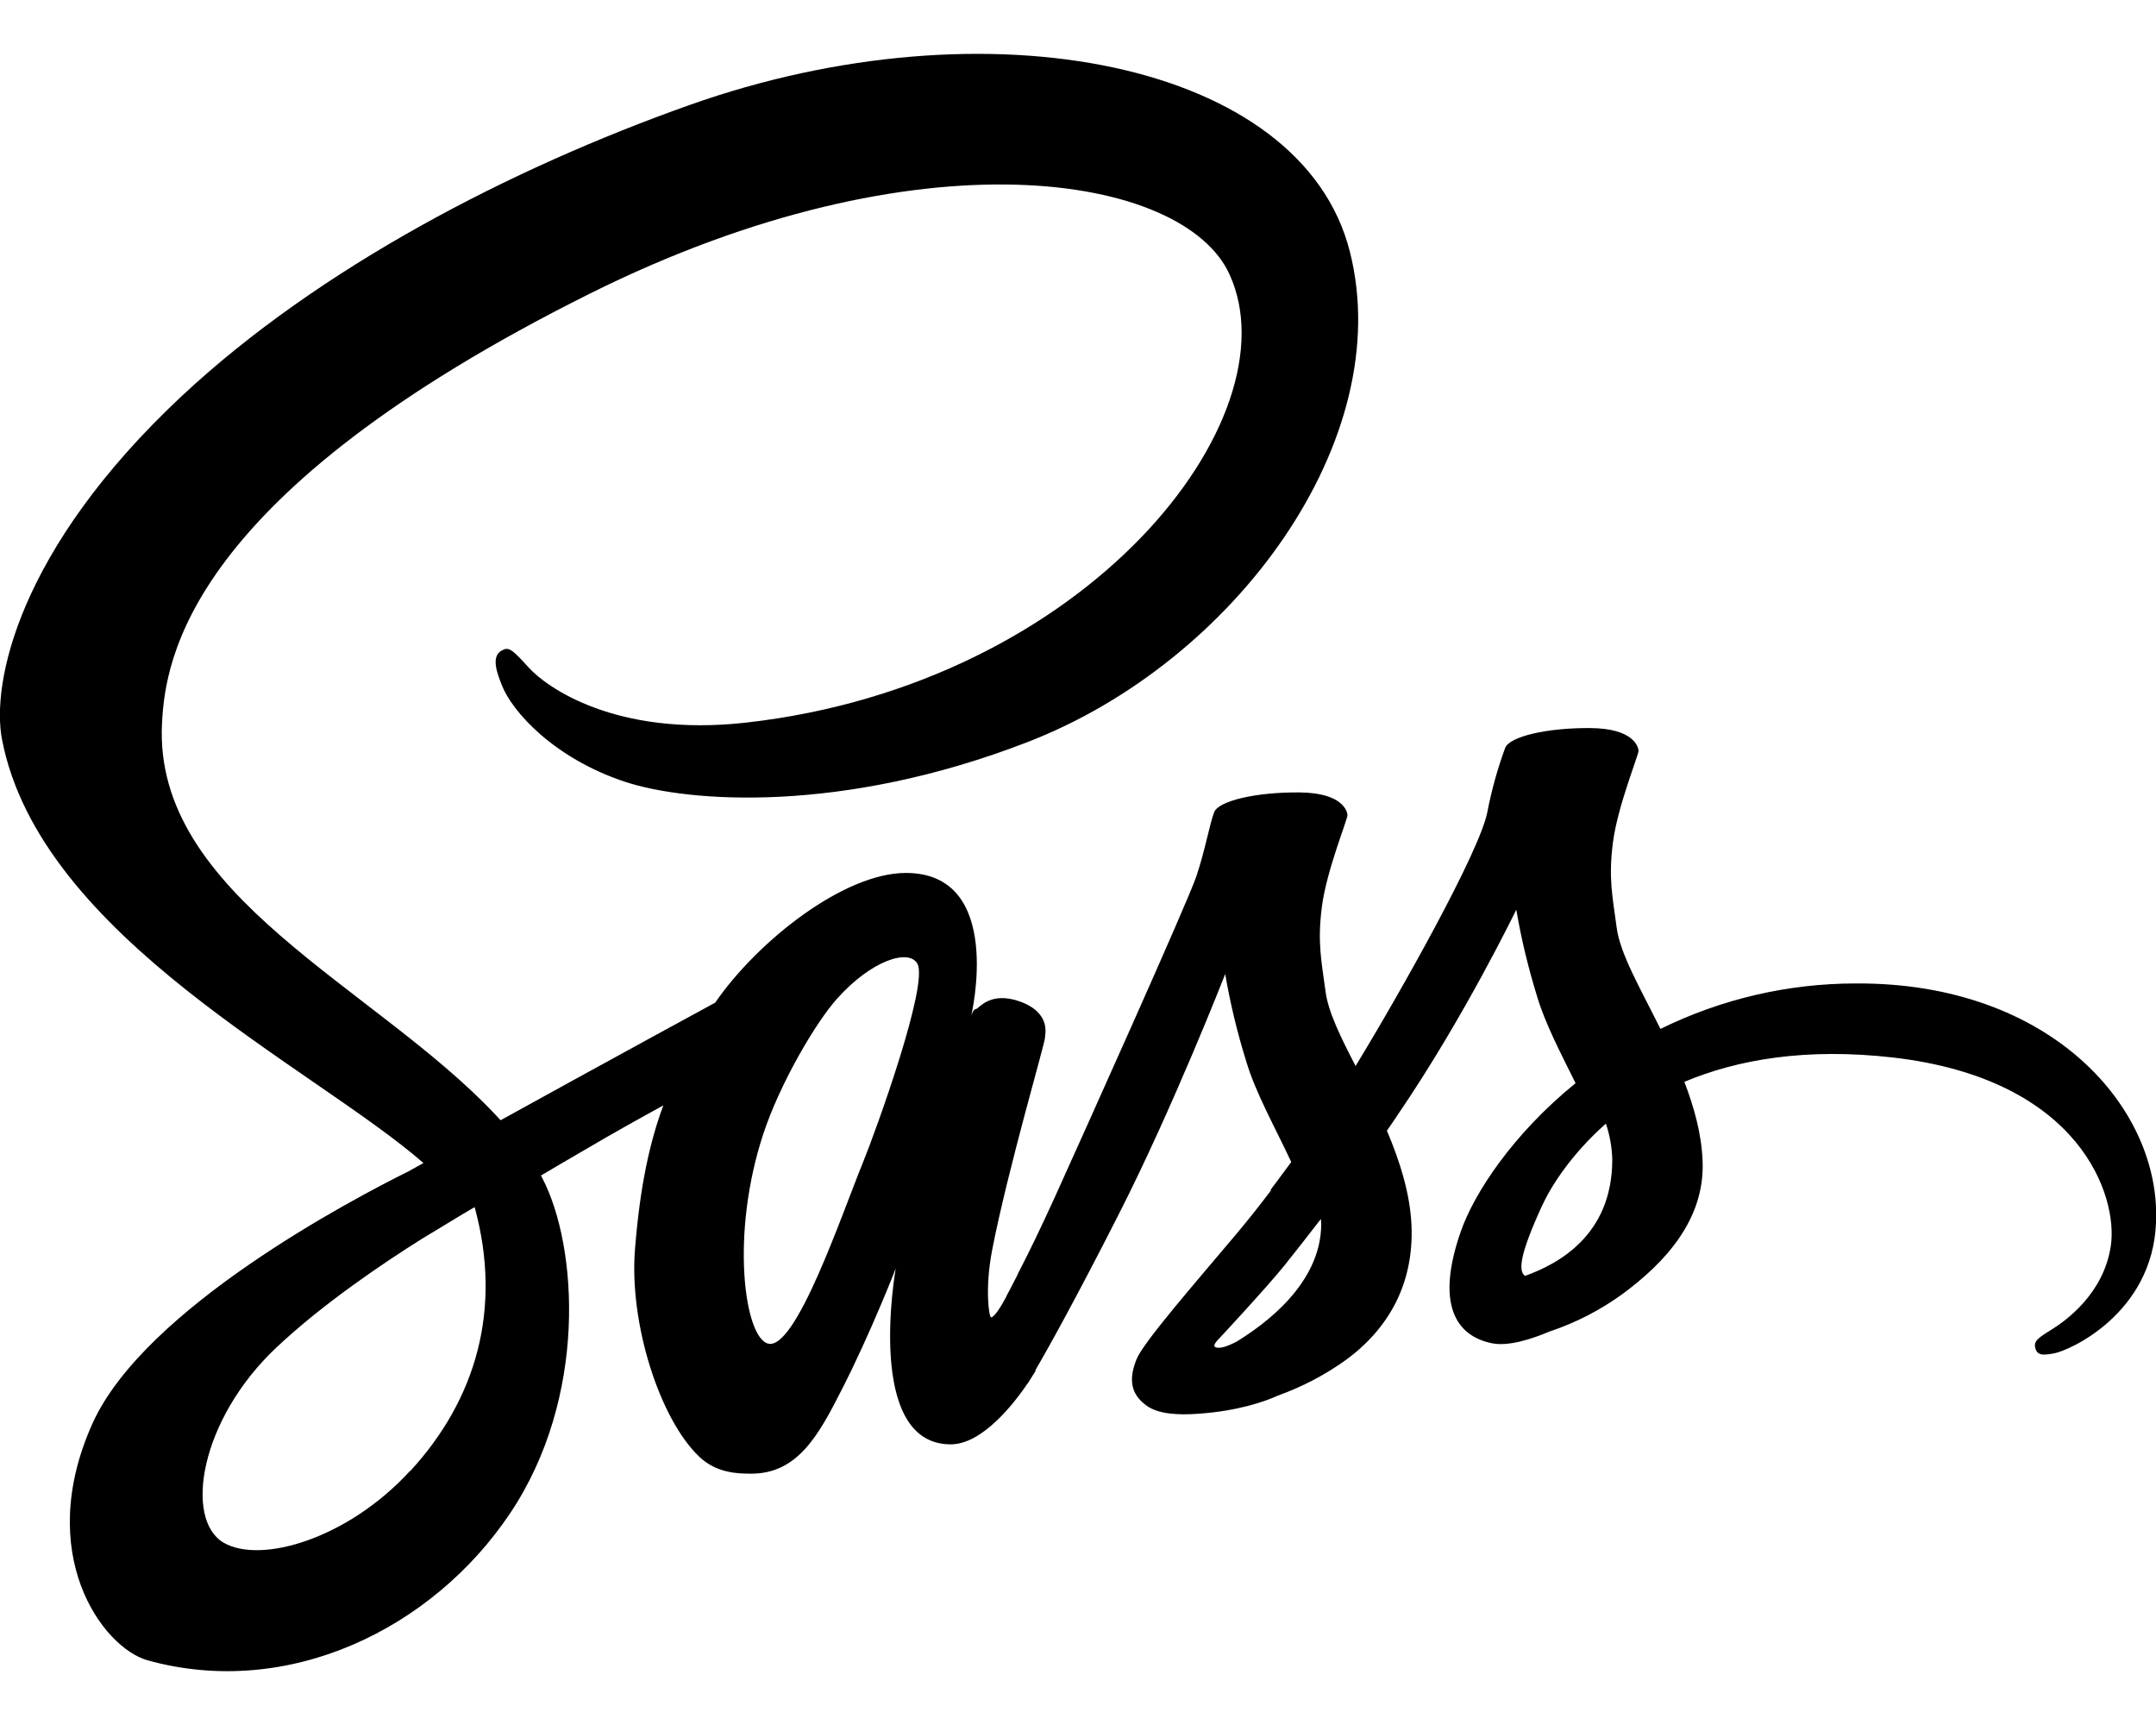
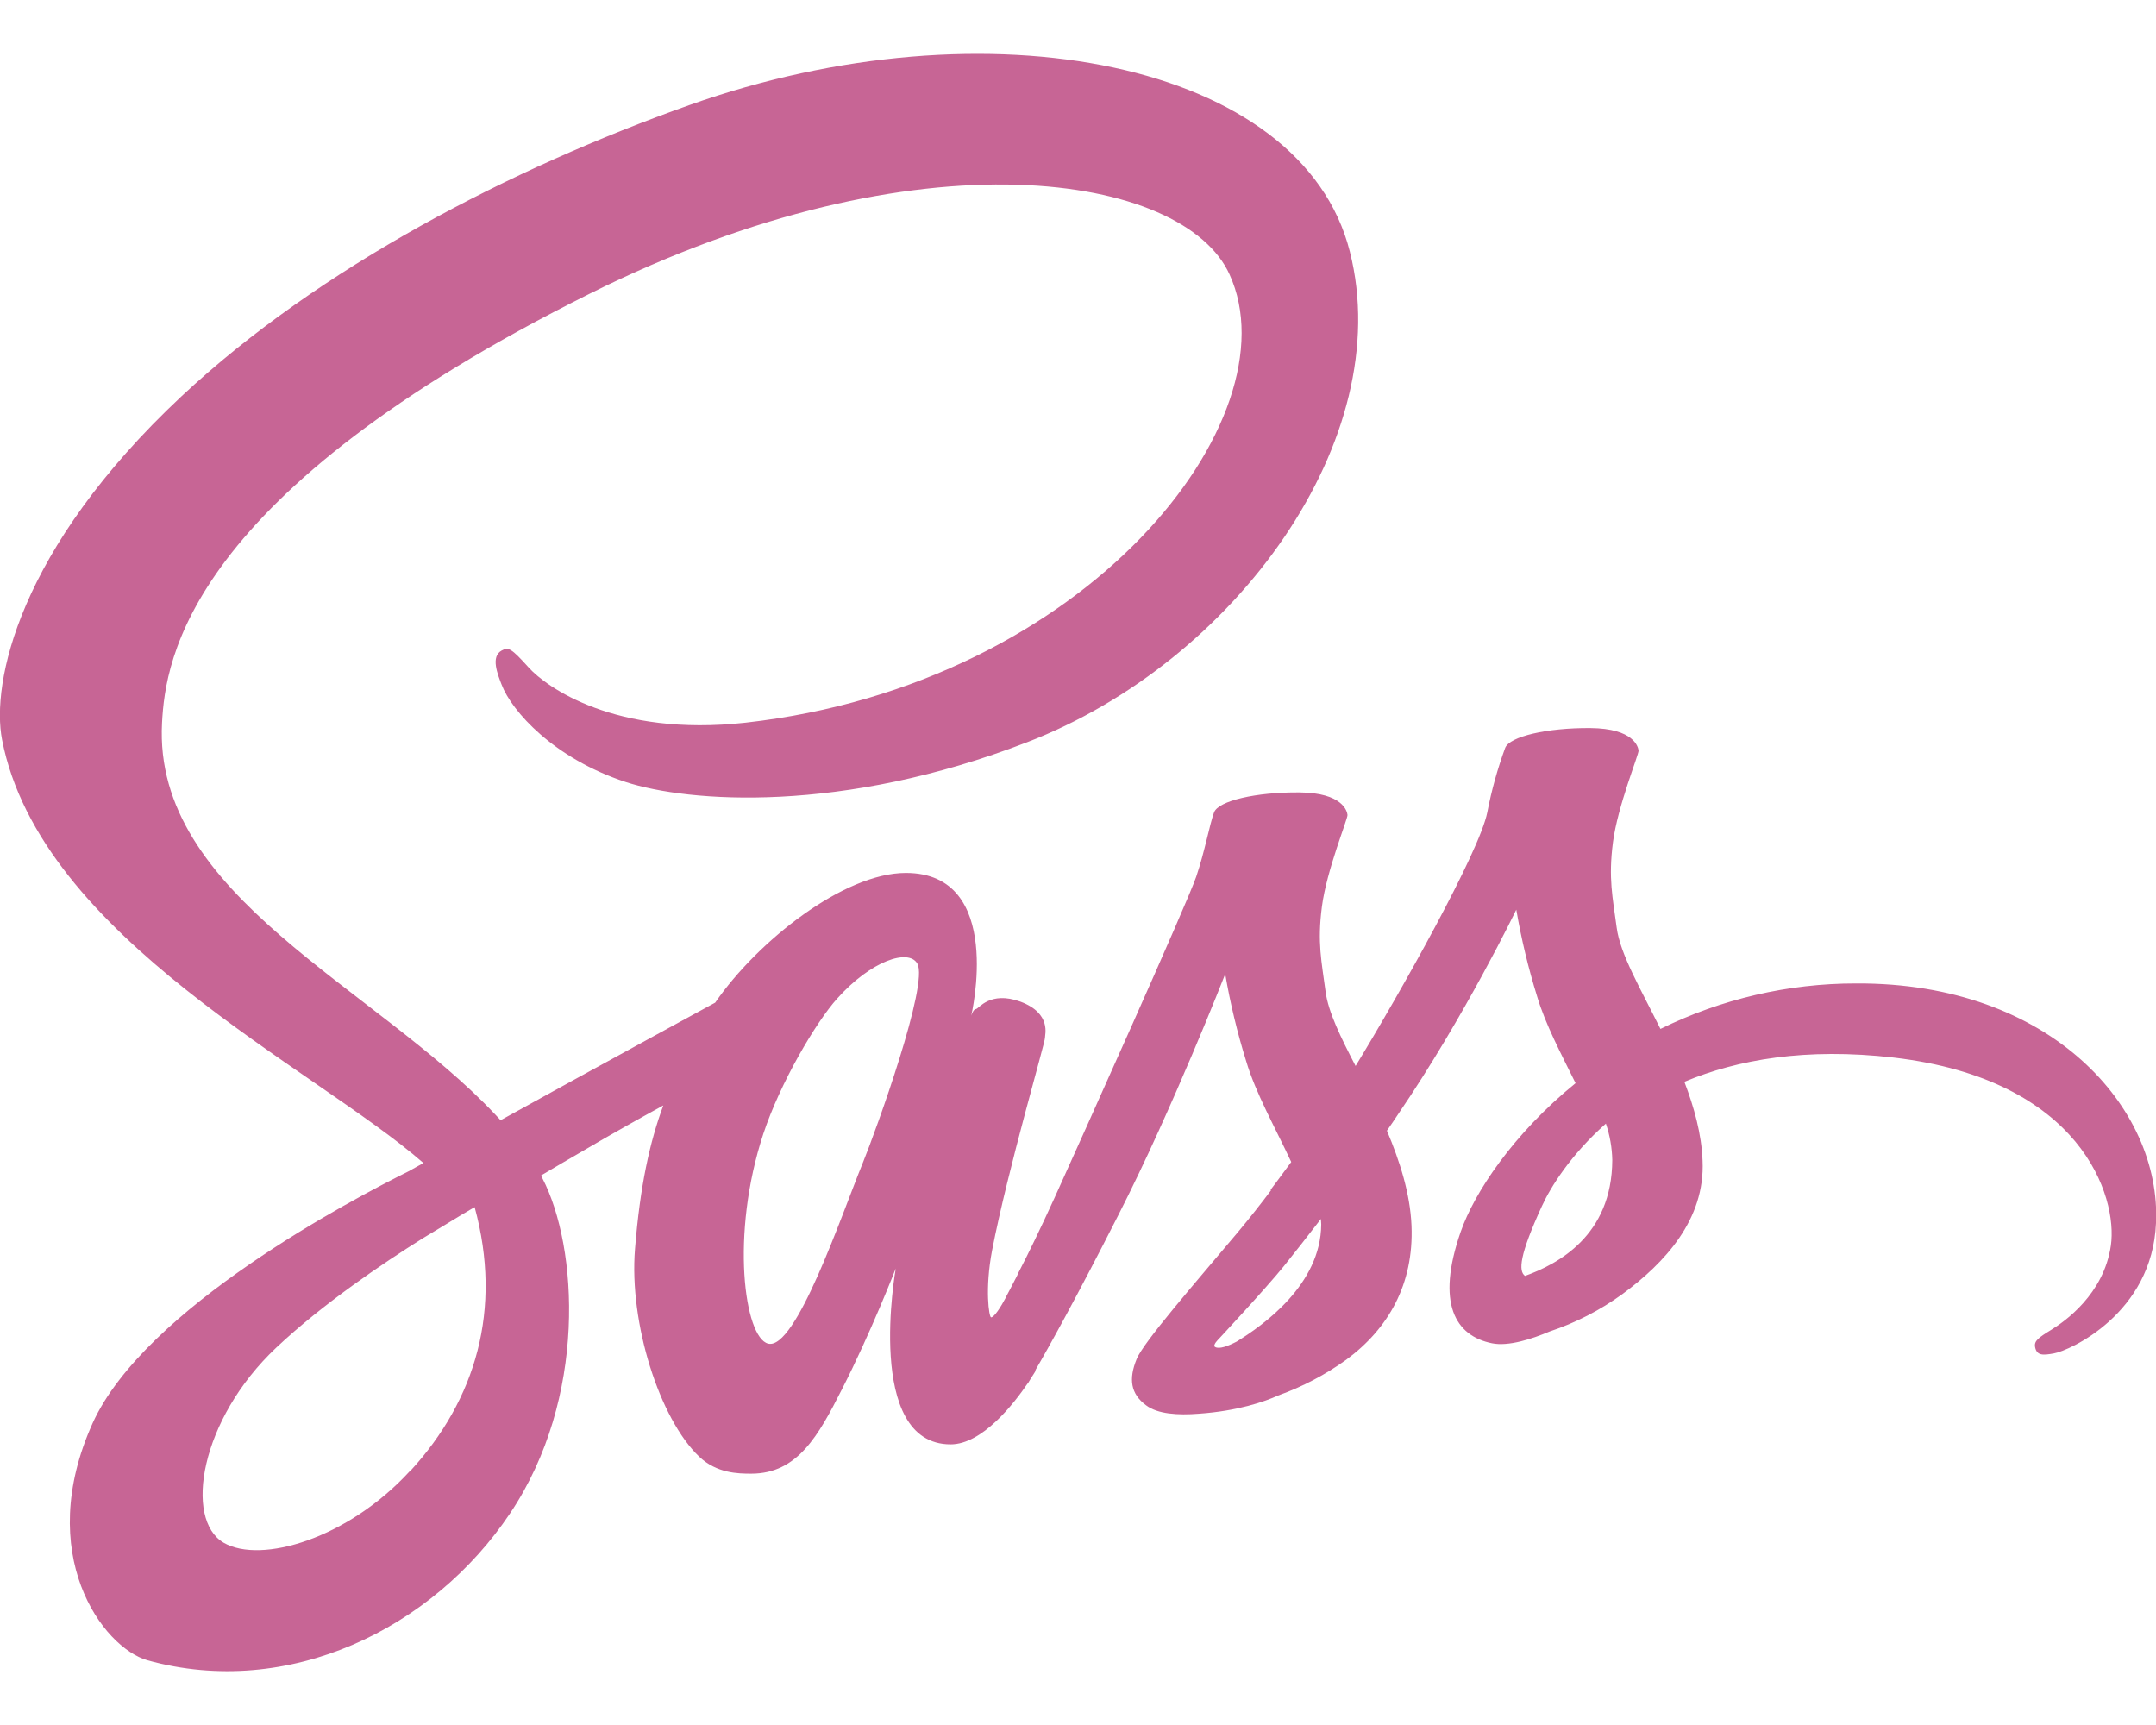
<svg xmlns="http://www.w3.org/2000/svg" width="1.2rem" height="1.2rem" viewBox="0 0 640 512">
-   <path d="M301.8 378.9c-.3 .6-.6 1.1 0 0zm249.1-87a131.2 131.2 0 0 0 -58 13.5c-5.9-11.9-12-22.3-13-30.1-1.2-9.1-2.5-14.5-1.1-25.3s7.7-26.1 7.6-27.2-1.4-6.6-14.3-6.7-24 2.5-25.3 5.9a122.8 122.8 0 0 0 -5.3 19.1c-2.3 11.7-25.8 53.5-39.1 75.3-4.4-8.5-8.1-16-8.9-22-1.2-9.1-2.5-14.5-1.1-25.3s7.7-26.1 7.6-27.2-1.4-6.6-14.3-6.7-24 2.5-25.3 5.9-2.7 11.4-5.3 19.1-33.9 77.3-42.1 95.4c-4.2 9.2-7.8 16.6-10.4 21.6-.4 .8-.7 1.3-.9 1.7 .3-.5 .5-1 .5-.8-2.2 4.3-3.5 6.7-3.5 6.7v.1c-1.7 3.2-3.6 6.1-4.5 6.1-.6 0-1.9-8.4 .3-19.9 4.7-24.2 15.8-61.8 15.7-63.1-.1-.7 2.1-7.2-7.3-10.7-9.1-3.3-12.4 2.2-13.2 2.2s-1.4 2-1.4 2 10.1-42.4-19.4-42.4c-18.4 0-44 20.2-56.6 38.5-7.9 4.3-25 13.6-43 23.5-6.9 3.8-14 7.7-20.7 11.4-.5-.5-.9-1-1.4-1.5-35.8-38.2-101.9-65.2-99.1-116.5 1-18.7 7.5-67.8 127.1-127.4 98-48.8 176.4-35.4 189.8-5.6 19.4 42.5-41.9 121.6-143.7 133-38.8 4.3-59.2-10.7-64.3-16.3-5.3-5.9-6.1-6.2-8.1-5.1-3.3 1.8-1.2 7 0 10.1 3 7.9 15.5 21.9 36.8 28.9 18.7 6.1 64.2 9.5 119.2-11.8 61.8-23.8 109.9-90.1 95.8-145.6C386.5 18.3 293-.2 204.6 31.2c-52.7 18.7-109.7 48.1-150.7 86.4-48.7 45.6-56.5 85.3-53.3 101.9 11.4 58.9 92.6 97.3 125.1 125.7-1.6 .9-3.1 1.7-4.5 2.5-16.3 8.1-78.2 40.5-93.7 74.7-17.5 38.8 2.9 66.6 16.3 70.4 41.8 11.6 84.6-9.3 107.6-43.6s20.2-79.1 9.6-99.5c-.1-.3-.3-.5-.4-.8 4.2-2.5 8.5-5 12.8-7.5 8.3-4.9 16.4-9.4 23.5-13.3-4 10.8-6.9 23.8-8.4 42.6-1.8 22 7.3 50.5 19.1 61.7 5.2 4.9 11.5 5 15.4 5 13.8 0 20-11.4 26.9-25 8.5-16.6 16-35.9 16-35.9s-9.4 52.2 16.3 52.2c9.4 0 18.8-12.1 23-18.3v.1s.2-.4 .7-1.2c1-1.5 1.5-2.4 1.5-2.4v-.3c3.8-6.5 12.1-21.4 24.6-46 16.2-31.8 31.7-71.5 31.7-71.5a201.2 201.2 0 0 0 6.2 25.8c2.8 9.5 8.7 19.9 13.4 30-3.8 5.2-6.1 8.2-6.1 8.2a.3 .3 0 0 0 .1 .2c-3 4-6.4 8.3-9.9 12.5-12.8 15.2-28 32.6-30 37.6-2.4 5.9-1.8 10.3 2.8 13.7 3.4 2.6 9.4 3 15.7 2.5 11.5-.8 19.6-3.6 23.5-5.4a82.2 82.2 0 0 0 20.2-10.6c12.5-9.2 20.1-22.4 19.4-39.8-.4-9.6-3.5-19.2-7.3-28.2 1.1-1.6 2.3-3.3 3.4-5C434.8 301.7 450.1 270 450.1 270a201.2 201.2 0 0 0 6.2 25.8c2.4 8.1 7.1 17 11.4 25.7-18.6 15.1-30.1 32.6-34.1 44.1-7.4 21.3-1.6 30.9 9.3 33.1 4.9 1 11.9-1.3 17.1-3.5a79.5 79.5 0 0 0 21.6-11.1c12.5-9.2 24.6-22.1 23.8-39.6-.3-7.9-2.5-15.8-5.4-23.4 15.7-6.6 36.1-10.2 62.1-7.2 55.7 6.5 66.6 41.3 64.5 55.8s-13.8 22.6-17.7 25-5.1 3.3-4.8 5.1c.5 2.6 2.3 2.5 5.6 1.9 4.6-.8 29.2-11.8 30.3-38.7 1.6-34-31.1-71.4-89-71.1zm-429.2 144.7c-18.4 20.1-44.2 27.7-55.3 21.3C54.6 451 59.3 421.4 82 400c13.8-13 31.6-25 43.4-32.4 2.7-1.6 6.6-4 11.4-6.9 .8-.5 1.2-.7 1.2-.7 .9-.6 1.9-1.1 2.9-1.7 8.3 30.4 .3 57.2-19.1 78.3zm134.4-91.4c-6.4 15.7-19.9 55.7-28.1 53.6-7-1.8-11.3-32.3-1.4-62.3 5-15.1 15.6-33.1 21.9-40.1 10.1-11.3 21.2-14.9 23.8-10.4 3.5 5.9-12.2 49.4-16.2 59.2zm111 53c-2.7 1.4-5.2 2.3-6.4 1.6-.9-.5 1.1-2.4 1.1-2.4s13.9-14.9 19.4-21.7c3.2-4 6.9-8.7 10.9-13.9 0 .5 .1 1 .1 1.6-.1 17.9-17.3 30-25.1 34.8zm85.6-19.5c-2-1.4-1.7-6.1 5-20.7 2.6-5.7 8.6-15.3 19-24.5a36.2 36.2 0 0 1 1.9 10.8c-.1 22.5-16.2 30.9-25.9 34.4z" />
+   <path fill="#c76595" d="M301.8 378.9c-.3 .6-.6 1.1 0 0zm249.1-87a131.2 131.2 0 0 0 -58 13.5c-5.9-11.9-12-22.3-13-30.1-1.2-9.1-2.5-14.5-1.1-25.3s7.7-26.1 7.6-27.2-1.4-6.6-14.3-6.7-24 2.5-25.3 5.9a122.8 122.8 0 0 0 -5.3 19.1c-2.3 11.7-25.8 53.5-39.1 75.3-4.4-8.5-8.1-16-8.9-22-1.2-9.1-2.5-14.5-1.1-25.3s7.7-26.1 7.6-27.2-1.4-6.6-14.3-6.7-24 2.5-25.3 5.9-2.7 11.4-5.3 19.1-33.9 77.3-42.1 95.4c-4.2 9.2-7.8 16.6-10.4 21.6-.4 .8-.7 1.3-.9 1.7 .3-.5 .5-1 .5-.8-2.2 4.3-3.5 6.7-3.5 6.7v.1c-1.7 3.2-3.6 6.1-4.5 6.1-.6 0-1.9-8.4 .3-19.9 4.7-24.2 15.8-61.8 15.7-63.1-.1-.7 2.1-7.2-7.3-10.7-9.1-3.3-12.4 2.2-13.2 2.2s-1.4 2-1.4 2 10.1-42.4-19.4-42.4c-18.4 0-44 20.2-56.6 38.5-7.9 4.3-25 13.6-43 23.5-6.9 3.8-14 7.7-20.7 11.4-.5-.5-.9-1-1.4-1.5-35.8-38.2-101.9-65.2-99.1-116.5 1-18.7 7.5-67.8 127.1-127.4 98-48.8 176.4-35.4 189.8-5.6 19.4 42.5-41.9 121.6-143.7 133-38.8 4.3-59.2-10.7-64.3-16.3-5.3-5.9-6.1-6.2-8.1-5.1-3.3 1.8-1.2 7 0 10.1 3 7.9 15.5 21.9 36.8 28.9 18.7 6.1 64.2 9.5 119.2-11.8 61.8-23.8 109.9-90.1 95.8-145.6C386.5 18.3 293-.2 204.6 31.2c-52.7 18.7-109.7 48.1-150.7 86.4-48.7 45.6-56.5 85.3-53.3 101.9 11.4 58.9 92.6 97.3 125.1 125.7-1.6 .9-3.1 1.7-4.5 2.5-16.3 8.1-78.2 40.5-93.7 74.7-17.5 38.8 2.9 66.6 16.3 70.4 41.8 11.6 84.6-9.3 107.6-43.6s20.2-79.1 9.6-99.5c-.1-.3-.3-.5-.4-.8 4.2-2.5 8.5-5 12.8-7.5 8.3-4.9 16.4-9.4 23.5-13.3-4 10.8-6.9 23.8-8.4 42.6-1.8 22 7.3 50.5 19.1 61.7 5.2 4.9 11.5 5 15.4 5 13.8 0 20-11.4 26.9-25 8.5-16.6 16-35.9 16-35.9s-9.4 52.2 16.3 52.2c9.4 0 18.8-12.1 23-18.3v.1s.2-.4 .7-1.2c1-1.5 1.5-2.4 1.5-2.4v-.3c3.8-6.5 12.1-21.4 24.6-46 16.2-31.8 31.7-71.5 31.7-71.5a201.2 201.2 0 0 0 6.2 25.8c2.8 9.5 8.7 19.9 13.4 30-3.8 5.2-6.1 8.2-6.1 8.2a.3 .3 0 0 0 .1 .2c-3 4-6.4 8.3-9.9 12.5-12.8 15.2-28 32.6-30 37.6-2.4 5.9-1.8 10.3 2.8 13.7 3.4 2.6 9.4 3 15.7 2.5 11.5-.8 19.6-3.6 23.5-5.4a82.2 82.2 0 0 0 20.2-10.6c12.5-9.2 20.1-22.4 19.4-39.8-.4-9.6-3.5-19.2-7.3-28.2 1.1-1.6 2.3-3.3 3.4-5C434.8 301.7 450.1 270 450.1 270a201.2 201.2 0 0 0 6.2 25.8c2.4 8.1 7.1 17 11.4 25.7-18.6 15.1-30.1 32.6-34.1 44.1-7.4 21.3-1.6 30.9 9.3 33.1 4.9 1 11.9-1.3 17.1-3.5a79.5 79.5 0 0 0 21.6-11.1c12.5-9.2 24.6-22.1 23.8-39.6-.3-7.9-2.5-15.8-5.4-23.4 15.7-6.6 36.1-10.2 62.1-7.2 55.7 6.5 66.6 41.3 64.5 55.8s-13.8 22.6-17.7 25-5.1 3.3-4.8 5.1c.5 2.6 2.3 2.5 5.6 1.9 4.6-.8 29.2-11.8 30.3-38.7 1.6-34-31.1-71.4-89-71.1zm-429.2 144.7c-18.4 20.1-44.2 27.7-55.3 21.3C54.6 451 59.3 421.4 82 400c13.8-13 31.6-25 43.4-32.4 2.7-1.6 6.6-4 11.4-6.9 .8-.5 1.2-.7 1.2-.7 .9-.6 1.9-1.1 2.9-1.7 8.3 30.4 .3 57.2-19.1 78.3zm134.4-91.4c-6.4 15.7-19.9 55.7-28.1 53.6-7-1.8-11.3-32.3-1.4-62.3 5-15.1 15.6-33.1 21.9-40.1 10.1-11.3 21.2-14.9 23.8-10.4 3.5 5.9-12.2 49.4-16.2 59.2zm111 53c-2.7 1.4-5.2 2.3-6.4 1.6-.9-.5 1.1-2.4 1.1-2.4s13.9-14.9 19.4-21.7c3.2-4 6.9-8.7 10.9-13.9 0 .5 .1 1 .1 1.6-.1 17.9-17.3 30-25.1 34.8zm85.6-19.5c-2-1.4-1.7-6.1 5-20.7 2.6-5.7 8.6-15.3 19-24.5a36.2 36.2 0 0 1 1.9 10.8c-.1 22.5-16.2 30.9-25.9 34.4z" />
</svg>
